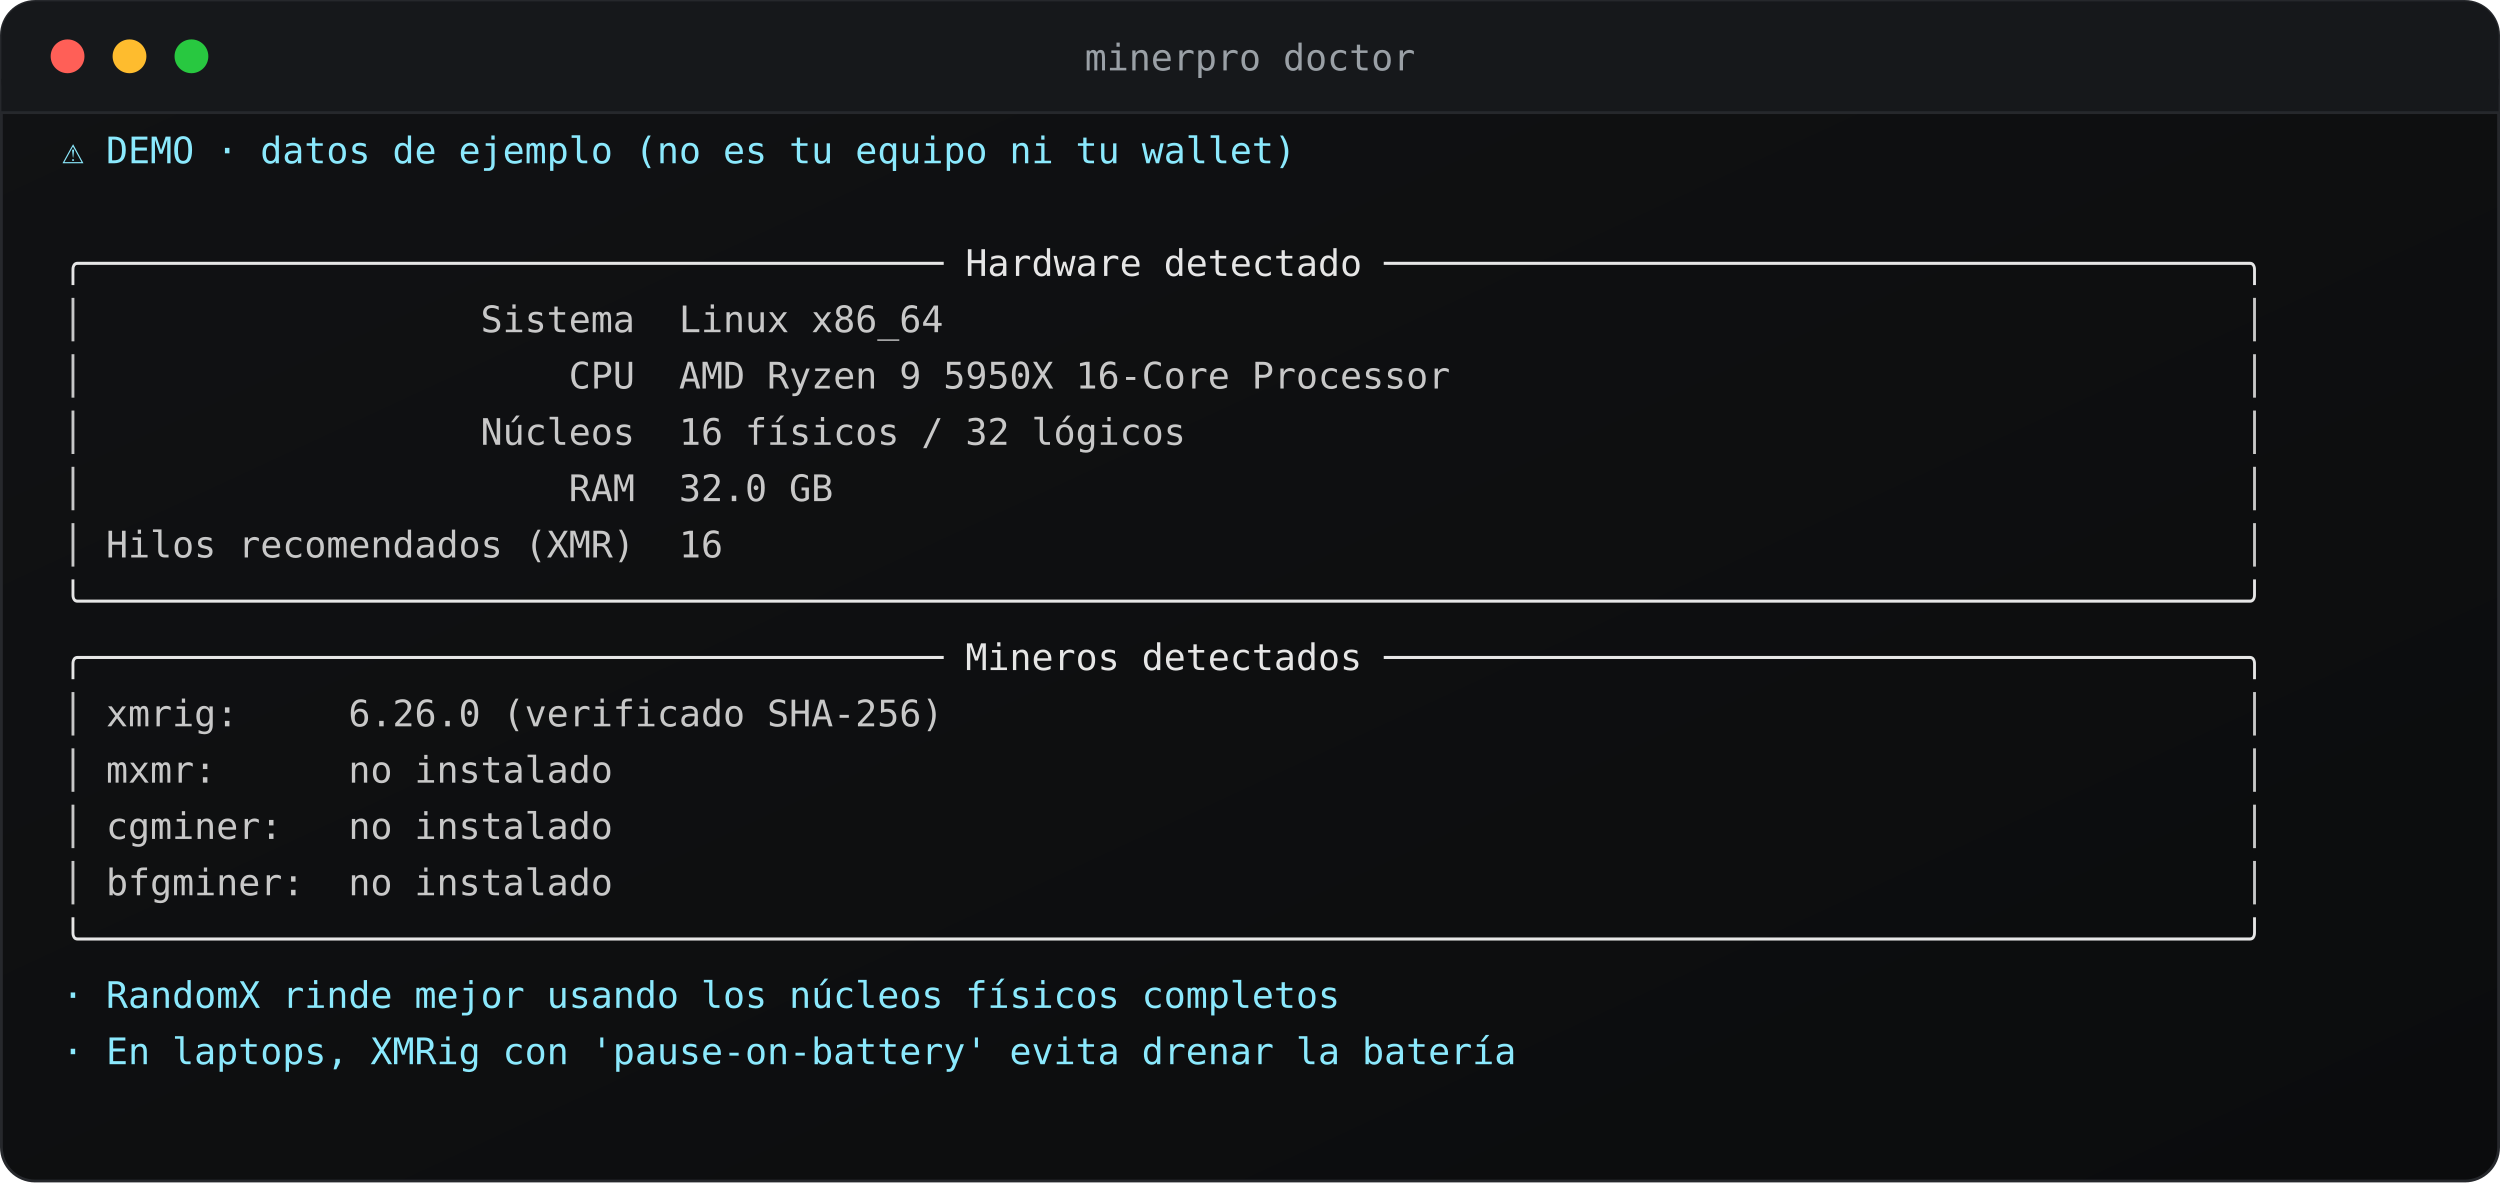
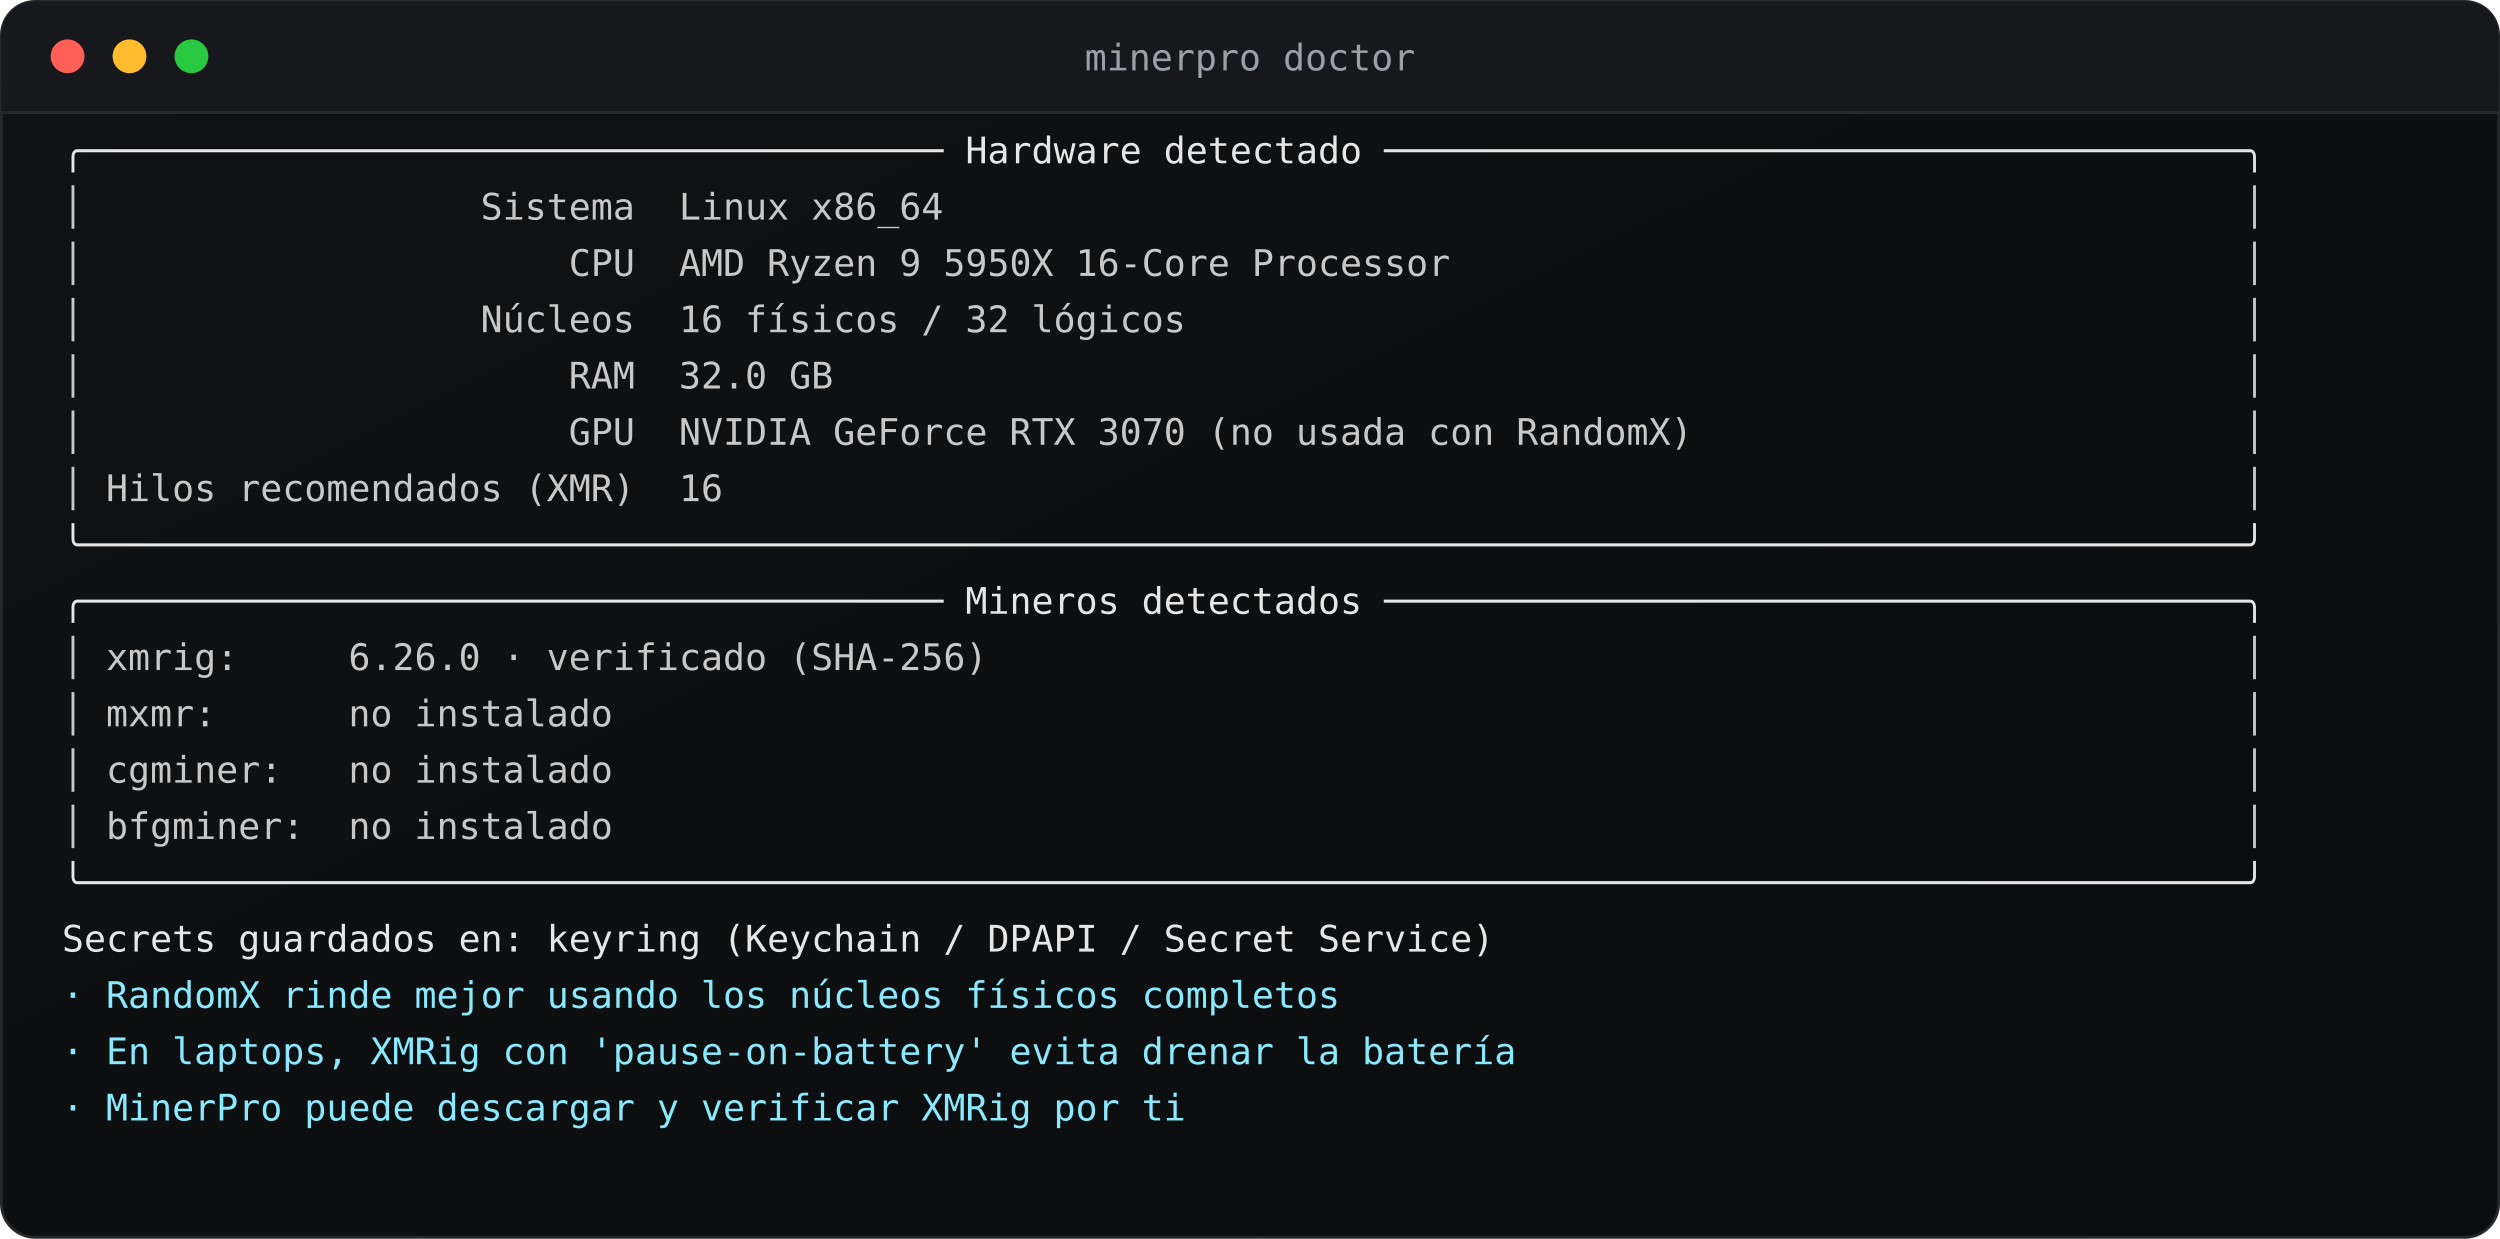
- <svg xmlns="http://www.w3.org/2000/svg" width="888" height="420" viewBox="0 0 888 420" font-family="ui-monospace, SFMono-Regular, Menlo, Consolas, monospace">
+ <svg xmlns="http://www.w3.org/2000/svg" width="888" height="440" viewBox="0 0 888 440" font-family="ui-monospace, SFMono-Regular, Menlo, Consolas, monospace">
  <defs>
    <linearGradient id="bg" x1="0" y1="0" x2="1" y2="1">
      <stop offset="0%" stop-color="#111214" />
      <stop offset="100%" stop-color="#0b0c0d" />
    </linearGradient>
  </defs>
-   <rect x="0.5" y="0.5" width="887" height="419" rx="12" fill="url(#bg)" stroke="#26282c" />
+   <rect x="0.5" y="0.5" width="887" height="439" rx="12" fill="url(#bg)" stroke="#26282c" />
  <rect x="0.5" y="0.5" width="887" height="40" rx="12" fill="#16181b" />
  <rect x="0.5" y="28" width="887" height="12" fill="#16181b" />
  <line x1="0" y1="40" x2="888" y2="40" stroke="#26282c" />
  <circle cx="24" cy="20" r="6" fill="#ff5f57" />
  <circle cx="46" cy="20" r="6" fill="#febc2e" />
  <circle cx="68" cy="20" r="6" fill="#28c840" />
  <text x="444.0" y="25" fill="#9aa0a6" font-size="13" text-anchor="middle">minerpro doctor</text>
-   <text x="22" y="58" fill="#8be9fd" font-size="13" xml:space="preserve">⚠ DEMO · datos de ejemplo (no es tu equipo ni tu wallet)</text>
-   <text x="22" y="78" fill="#e6e6e6" font-size="13" xml:space="preserve" />
-   <text x="22" y="98" fill="#e6e6e6" font-size="13" xml:space="preserve">╭─────────────────────────────────────── Hardware detectado ───────────────────────────────────────╮</text>
-   <text x="22" y="118" fill="#c8c8c8" font-size="13" xml:space="preserve">│                  Sistema  Linux x86_64                                                           │</text>
-   <text x="22" y="138" fill="#c8c8c8" font-size="13" xml:space="preserve">│                      CPU  AMD Ryzen 9 5950X 16-Core Processor                                    │</text>
-   <text x="22" y="158" fill="#c8c8c8" font-size="13" xml:space="preserve">│                  Núcleos  16 físicos / 32 lógicos                                                │</text>
-   <text x="22" y="178" fill="#c8c8c8" font-size="13" xml:space="preserve">│                      RAM  32.0 GB                                                                │</text>
-   <text x="22" y="198" fill="#c8c8c8" font-size="13" xml:space="preserve">│ Hilos recomendados (XMR)  16                                                                     │</text>
-   <text x="22" y="218" fill="#e6e6e6" font-size="13" xml:space="preserve">╰──────────────────────────────────────────────────────────────────────────────────────────────────╯</text>
-   <text x="22" y="238" fill="#e6e6e6" font-size="13" xml:space="preserve">╭─────────────────────────────────────── Mineros detectados ───────────────────────────────────────╮</text>
-   <text x="22" y="258" fill="#c8c8c8" font-size="13" xml:space="preserve">│ xmrig:     6.26.0 (verificado SHA-256)                                                           │</text>
-   <text x="22" y="278" fill="#c8c8c8" font-size="13" xml:space="preserve">│ mxmr:      no instalado                                                                          │</text>
-   <text x="22" y="298" fill="#c8c8c8" font-size="13" xml:space="preserve">│ cgminer:   no instalado                                                                          │</text>
-   <text x="22" y="318" fill="#c8c8c8" font-size="13" xml:space="preserve">│ bfgminer:  no instalado                                                                          │</text>
-   <text x="22" y="338" fill="#e6e6e6" font-size="13" xml:space="preserve">╰──────────────────────────────────────────────────────────────────────────────────────────────────╯</text>
+   <text x="22" y="58" fill="#e6e6e6" font-size="13" xml:space="preserve">╭─────────────────────────────────────── Hardware detectado ───────────────────────────────────────╮</text>
+   <text x="22" y="78" fill="#c8c8c8" font-size="13" xml:space="preserve">│                  Sistema  Linux x86_64                                                           │</text>
+   <text x="22" y="98" fill="#c8c8c8" font-size="13" xml:space="preserve">│                      CPU  AMD Ryzen 9 5950X 16-Core Processor                                    │</text>
+   <text x="22" y="118" fill="#c8c8c8" font-size="13" xml:space="preserve">│                  Núcleos  16 físicos / 32 lógicos                                                │</text>
+   <text x="22" y="138" fill="#c8c8c8" font-size="13" xml:space="preserve">│                      RAM  32.0 GB                                                                │</text>
+   <text x="22" y="158" fill="#c8c8c8" font-size="13" xml:space="preserve">│                      GPU  NVIDIA GeForce RTX 3070 (no usada con RandomX)                         │</text>
+   <text x="22" y="178" fill="#c8c8c8" font-size="13" xml:space="preserve">│ Hilos recomendados (XMR)  16                                                                     │</text>
+   <text x="22" y="198" fill="#e6e6e6" font-size="13" xml:space="preserve">╰──────────────────────────────────────────────────────────────────────────────────────────────────╯</text>
+   <text x="22" y="218" fill="#e6e6e6" font-size="13" xml:space="preserve">╭─────────────────────────────────────── Mineros detectados ───────────────────────────────────────╮</text>
+   <text x="22" y="238" fill="#c8c8c8" font-size="13" xml:space="preserve">│ xmrig:     6.26.0 · verificado (SHA-256)                                                         │</text>
+   <text x="22" y="258" fill="#c8c8c8" font-size="13" xml:space="preserve">│ mxmr:      no instalado                                                                          │</text>
+   <text x="22" y="278" fill="#c8c8c8" font-size="13" xml:space="preserve">│ cgminer:   no instalado                                                                          │</text>
+   <text x="22" y="298" fill="#c8c8c8" font-size="13" xml:space="preserve">│ bfgminer:  no instalado                                                                          │</text>
+   <text x="22" y="318" fill="#e6e6e6" font-size="13" xml:space="preserve">╰──────────────────────────────────────────────────────────────────────────────────────────────────╯</text>
+   <text x="22" y="338" fill="#e6e6e6" font-size="13" xml:space="preserve">Secrets guardados en: keyring (Keychain / DPAPI / Secret Service)</text>
  <text x="22" y="358" fill="#8be9fd" font-size="13" xml:space="preserve">· RandomX rinde mejor usando los núcleos físicos completos</text>
  <text x="22" y="378" fill="#8be9fd" font-size="13" xml:space="preserve">· En laptops, XMRig con 'pause-on-battery' evita drenar la batería</text>
+   <text x="22" y="398" fill="#8be9fd" font-size="13" xml:space="preserve">· MinerPro puede descargar y verificar XMRig por ti</text>
</svg>
